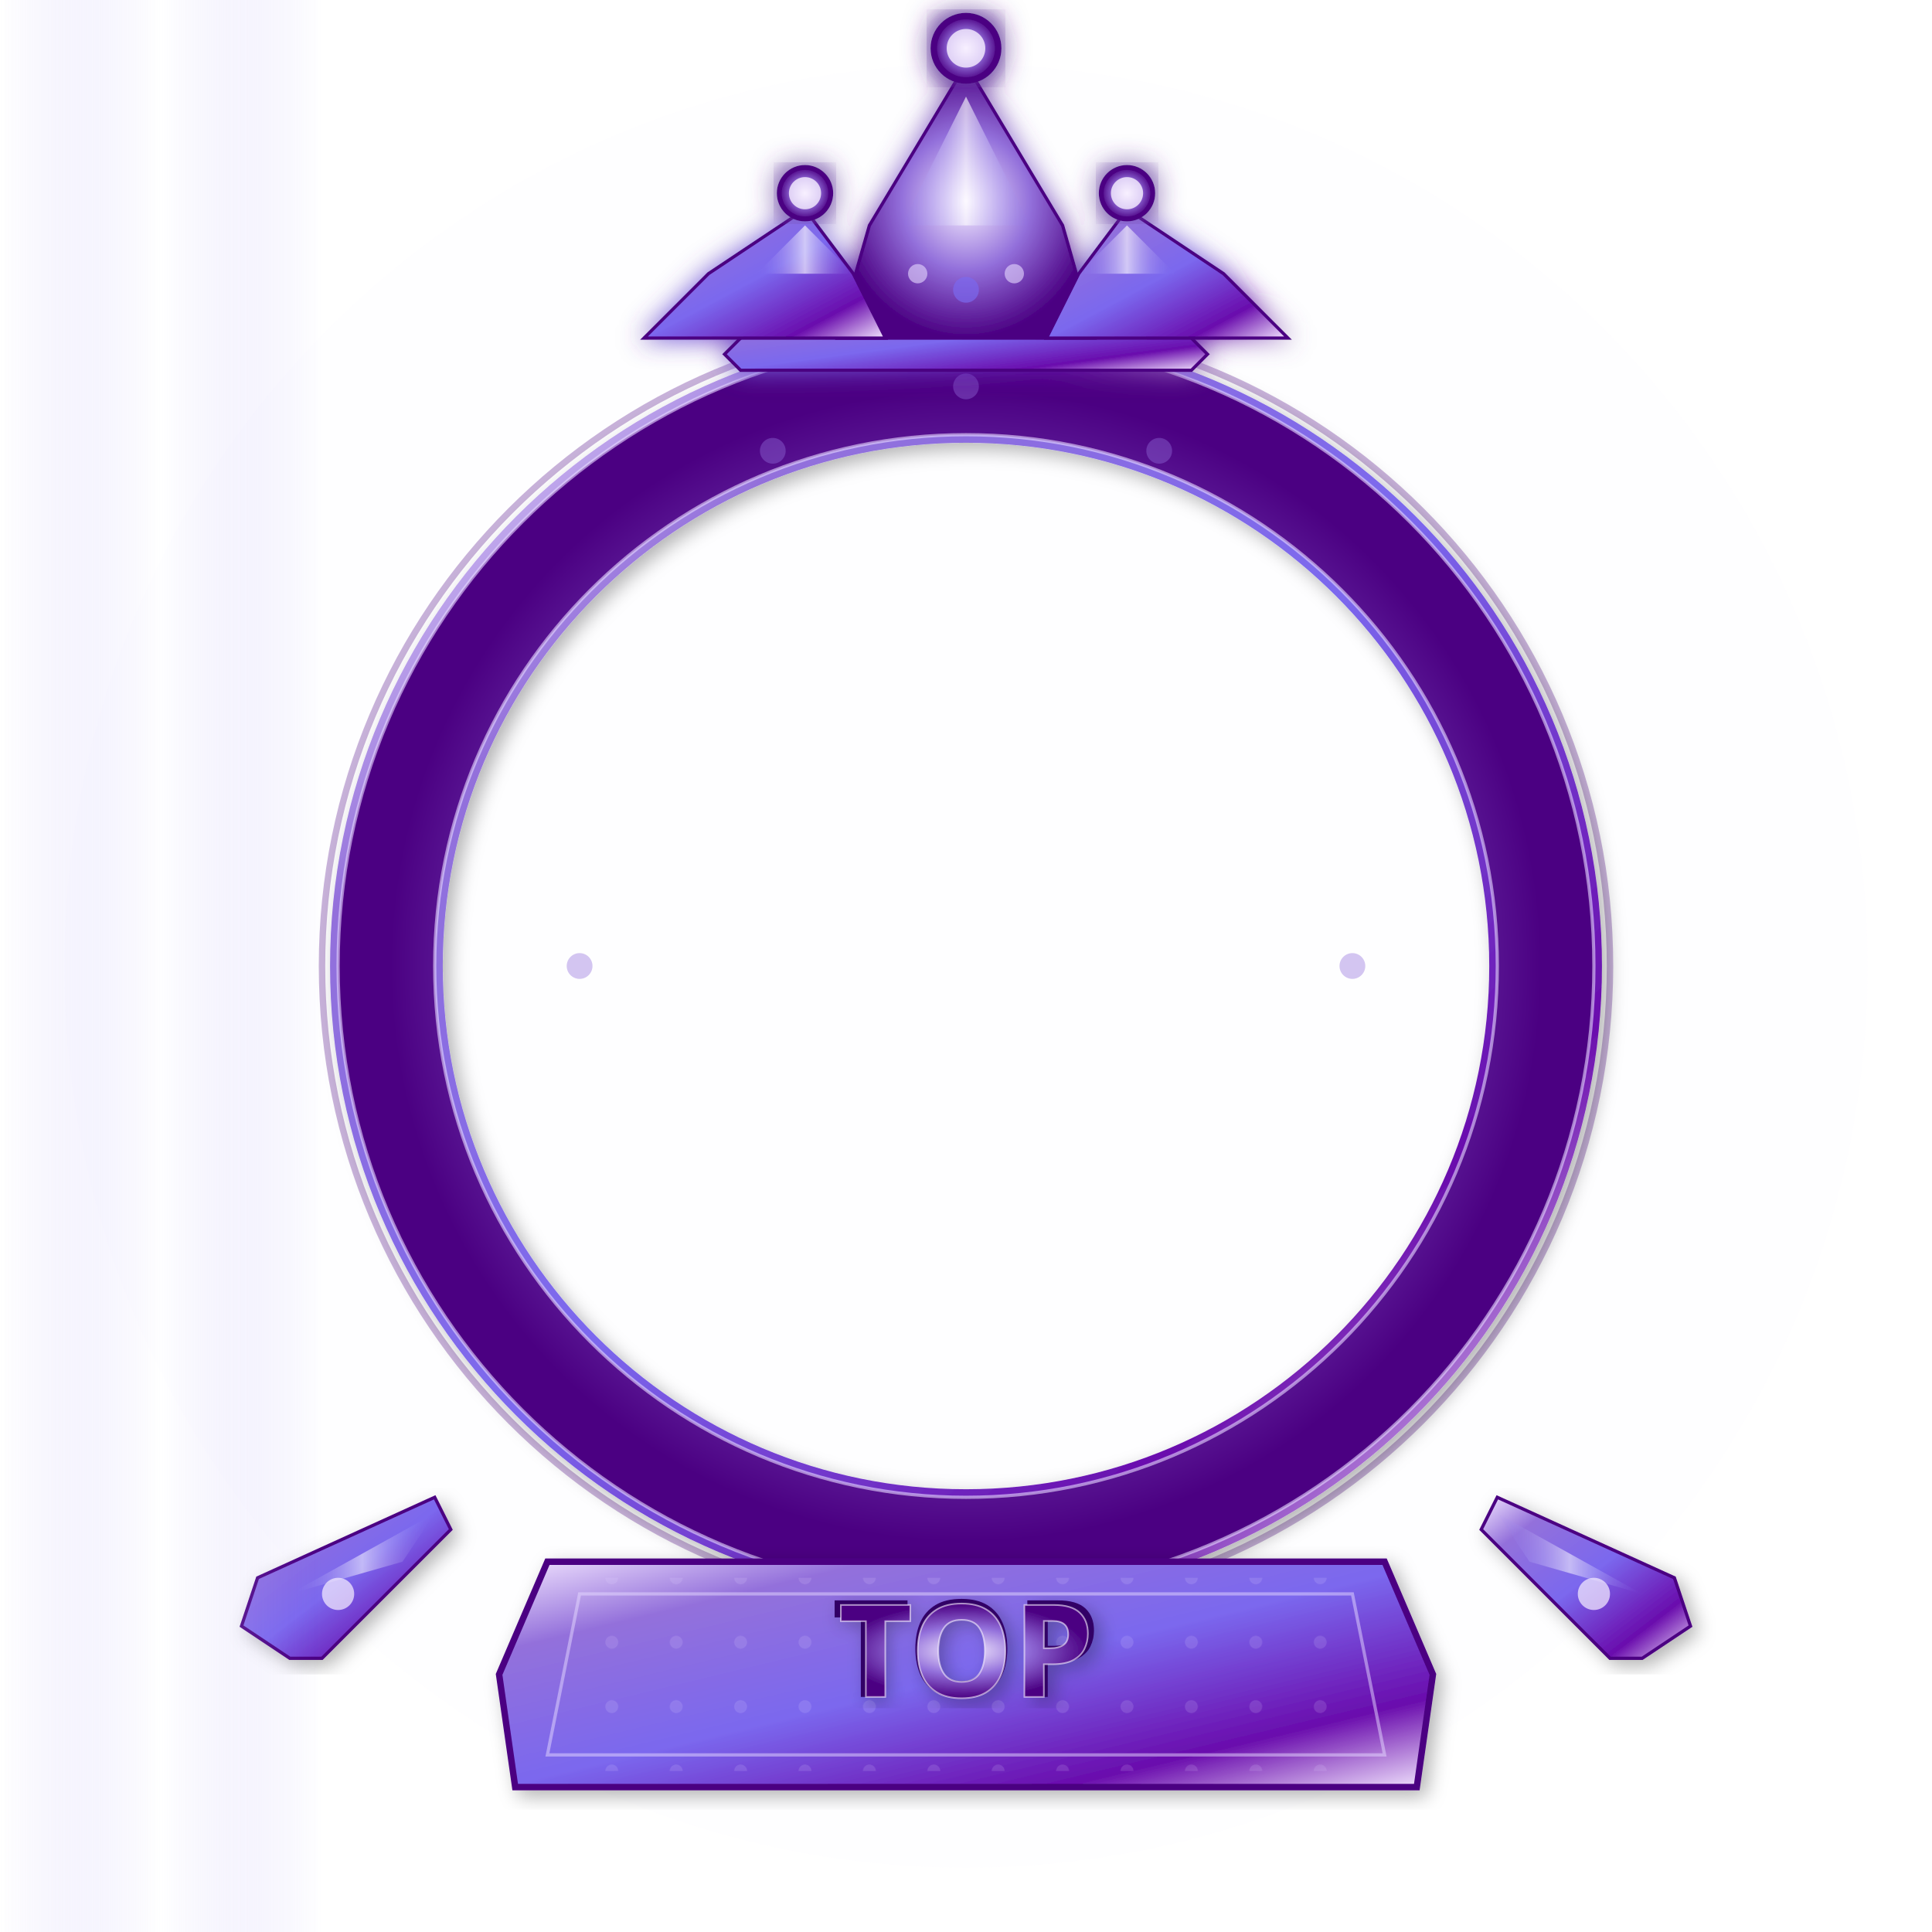
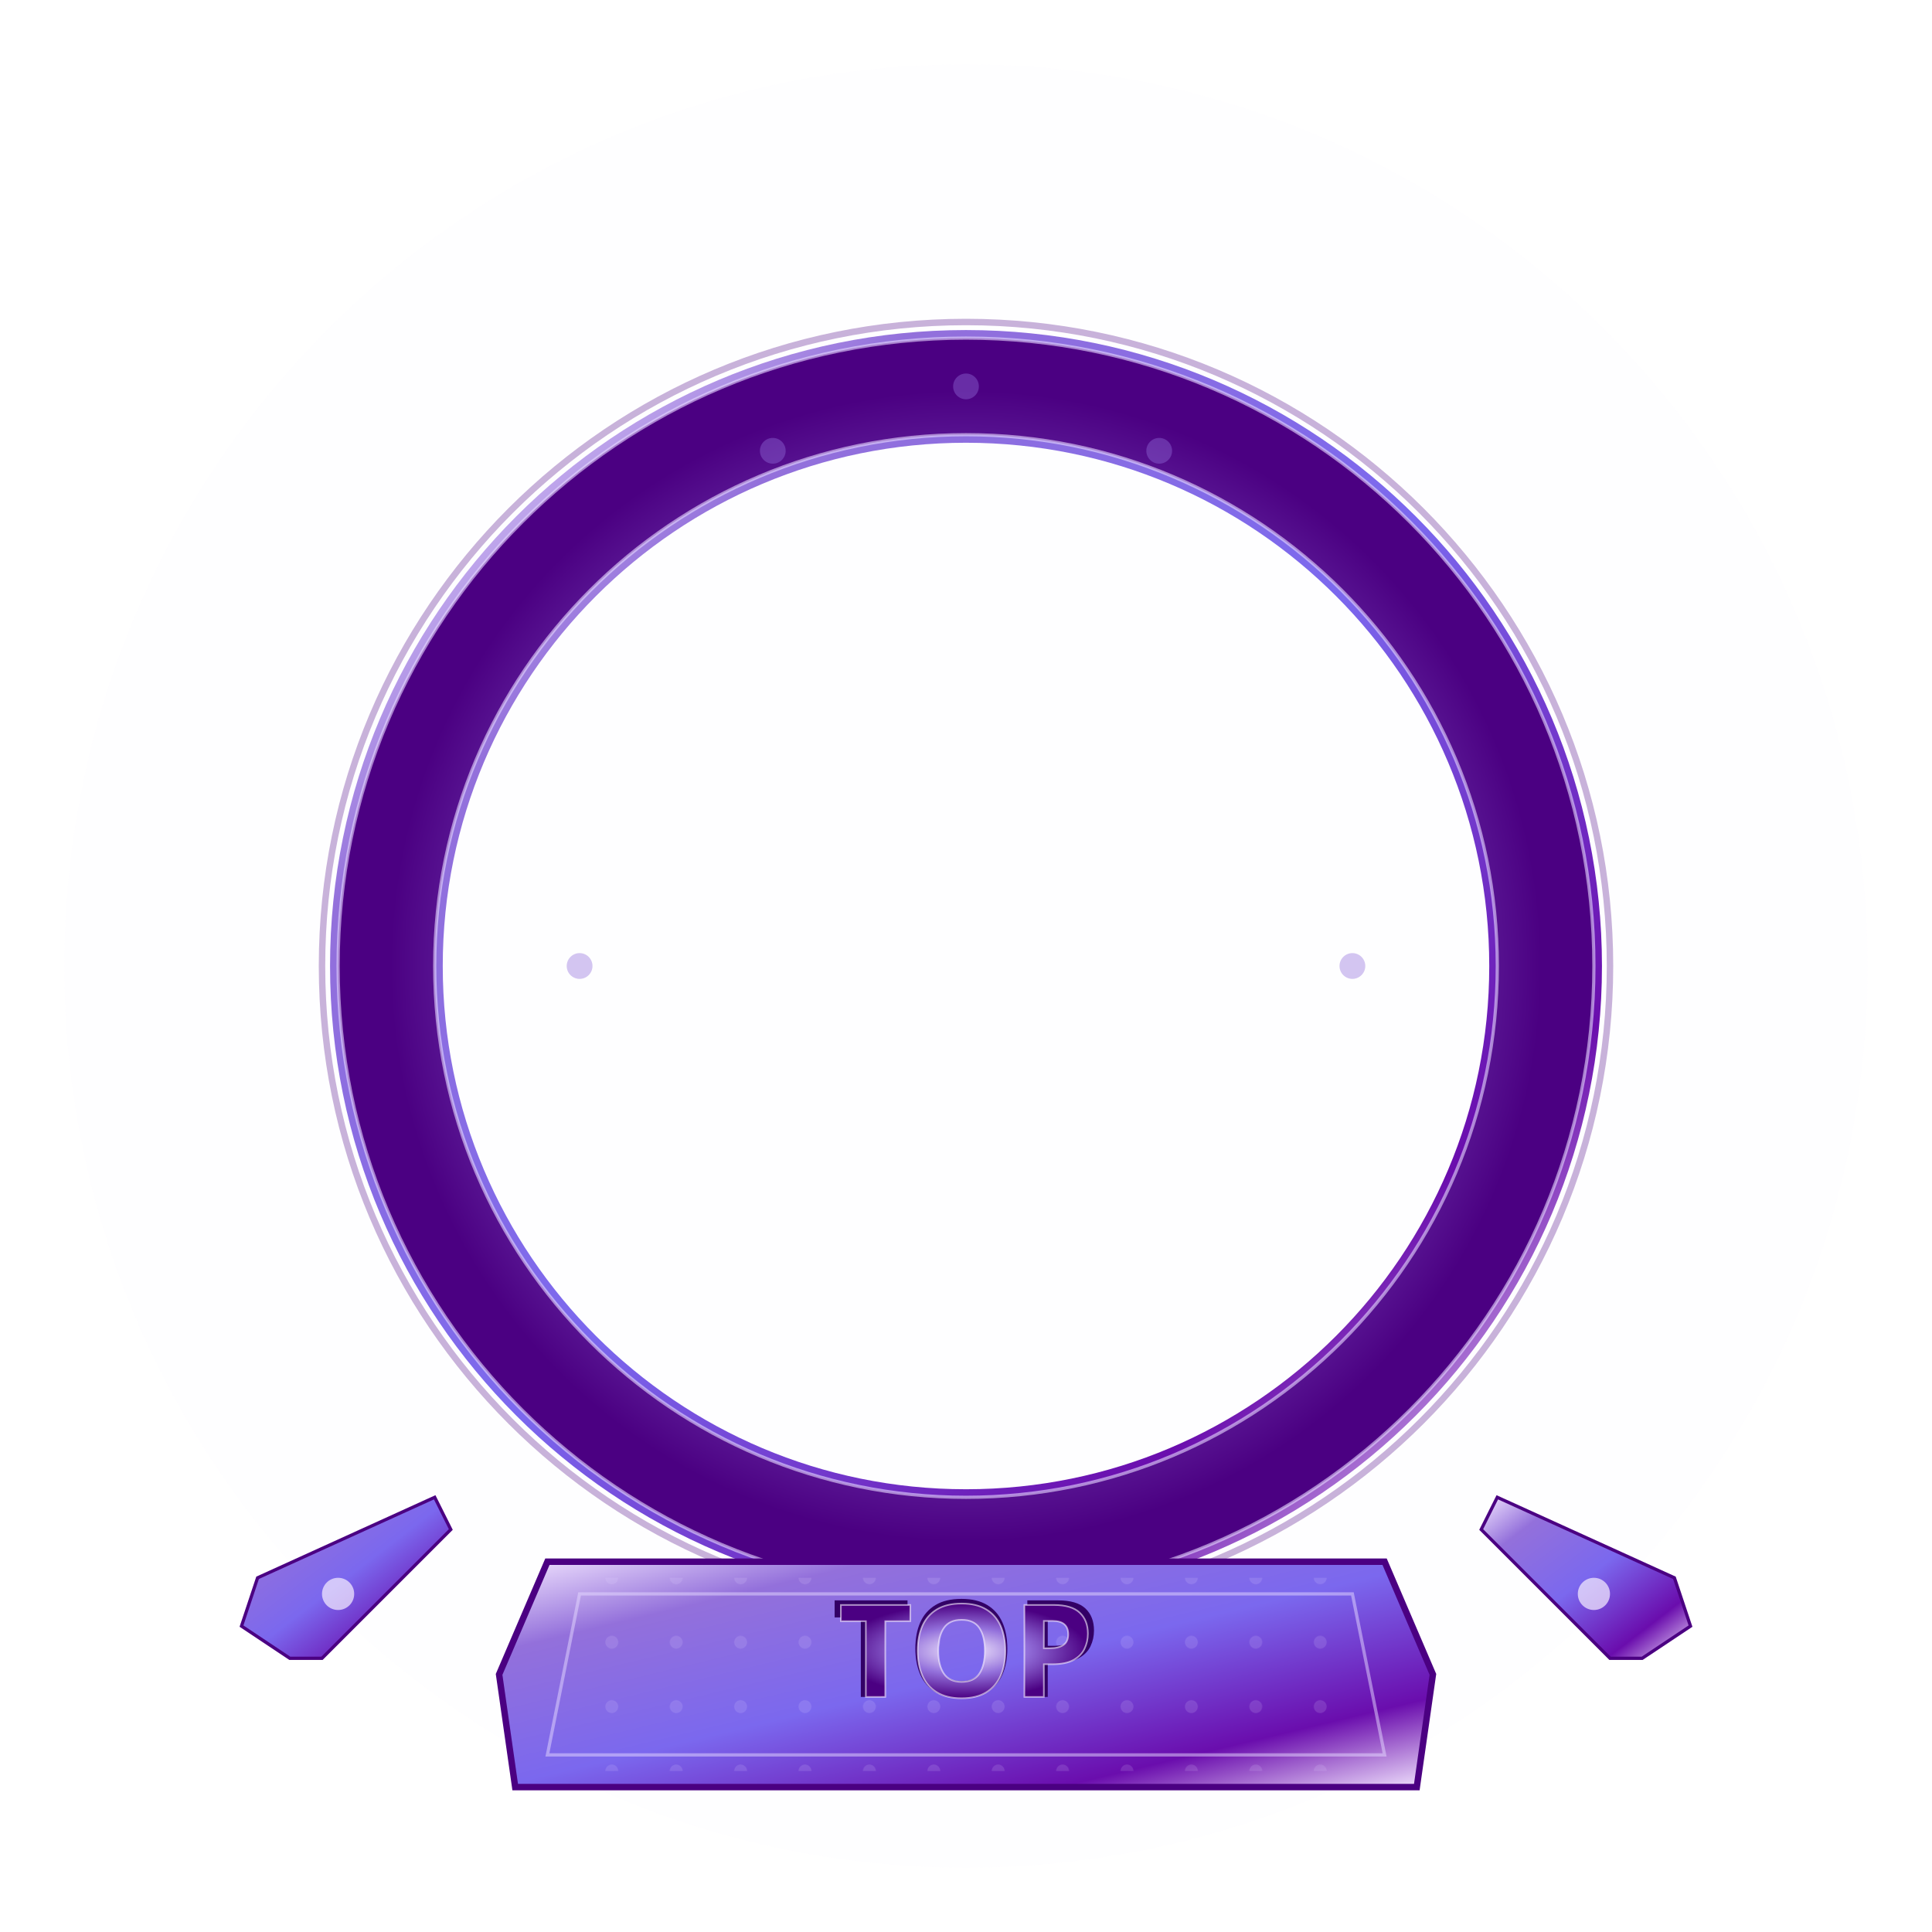
<svg xmlns="http://www.w3.org/2000/svg" width="600" height="600" viewBox="0 0 600 600">
  <defs>
    <linearGradient id="purpleGradient1" x1="0" y1="0" x2="1" y2="1">
      <stop offset="0%" stop-color="#f3e6ff" />
      <stop offset="20%" stop-color="#9370db" />
      <stop offset="50%" stop-color="#7b68ee" />
      <stop offset="80%" stop-color="#6a0dad" />
      <stop offset="100%" stop-color="#f3e6ff" />
    </linearGradient>
    <radialGradient id="purpleRadial" cx="50%" cy="50%" r="50%">
      <stop offset="0%" stop-color="#f8f0ff" />
      <stop offset="50%" stop-color="#9370db" />
      <stop offset="100%" stop-color="#4b0082" />
    </radialGradient>
-     <linearGradient id="purpleShine" x1="0" y1="0" x2="1" y2="0">
-       <stop offset="0%" stop-color="#7b68ee" stop-opacity="0" />
-       <stop offset="50%" stop-color="#ffffff" stop-opacity="0.9" />
-       <stop offset="100%" stop-color="#7b68ee" stop-opacity="0" />
-     </linearGradient>
-     <filter id="glow">
-       <feGaussianBlur stdDeviation="4" result="coloredBlur" />
-       <feMerge>
-         <feMergeNode in="coloredBlur" />
-         <feMergeNode in="SourceGraphic" />
-       </feMerge>
-     </filter>
-     <filter id="shadow">
-       <feDropShadow dx="2" dy="2" stdDeviation="3" flood-opacity="0.3" />
-     </filter>
    <pattern id="ornament" x="0" y="0" width="20" height="20" patternUnits="userSpaceOnUse">
      <circle cx="10" cy="10" r="2" fill="#e6d9ff" opacity="0.5" />
    </pattern>
  </defs>
  <circle cx="300" cy="300" r="280" fill="#f8f0ff" opacity="0.1" />
  <circle cx="300" cy="300" r="200" fill="none" stroke="#4b0082" stroke-width="2" opacity="0.3" />
-   <circle cx="300" cy="300" r="180" fill="none" stroke="url(#purpleGradient1)" stroke-width="35" filter="url(#shadow)" />
+   <circle cx="300" cy="300" r="180" fill="none" stroke="url(#purpleGradient1)" stroke-width="35" />
  <circle cx="300" cy="300" r="180" fill="none" stroke="url(#purpleRadial)" stroke-width="30" />
  <circle cx="300" cy="300" r="195" fill="none" stroke="#e6d9ff" stroke-width="1" opacity="0.6" />
  <circle cx="300" cy="300" r="165" fill="none" stroke="#e6d9ff" stroke-width="1" opacity="0.6" />
  <g opacity="0.4">
    <circle cx="300" cy="120" r="4" fill="#9370db" />
    <circle cx="240" cy="140" r="4" fill="#9370db" />
    <circle cx="360" cy="140" r="4" fill="#9370db" />
    <circle cx="180" cy="300" r="4" fill="#9370db" />
    <circle cx="420" cy="300" r="4" fill="#9370db" />
  </g>
-   <g filter="url(#glow)">
-     <path d="M240,95 L360,95 L375,110 L370,115 L230,115 L225,110 Z" fill="url(#purpleGradient1)" stroke="#4b0082" stroke-width="1" />
-     <rect x="240" y="100" width="120" height="5" fill="url(#ornament)" />
-     <path d="M300,20 L270,70 L260,105 L340,105 L330,70 Z" fill="url(#purpleRadial)" stroke="#4b0082" stroke-width="1" />
-     <path d="M300,30 L280,70 L320,70 Z" fill="url(#purpleShine)" opacity="0.7" />
-     <path d="M250,65 L220,85 L200,105 L275,105 L265,85 Z" fill="url(#purpleGradient1)" stroke="#4b0082" stroke-width="1" />
-     <path d="M250,70 L235,85 L265,85 Z" fill="url(#purpleShine)" opacity="0.7" />
-     <path d="M350,65 L380,85 L400,105 L325,105 L335,85 Z" fill="url(#purpleGradient1)" stroke="#4b0082" stroke-width="1" />
-     <path d="M350,70 L365,85 L335,85 Z" fill="url(#purpleShine)" opacity="0.7" />
-     <circle cx="300" cy="15" r="10" fill="url(#purpleRadial)" stroke="#4b0082" stroke-width="2" filter="url(#glow)" />
-     <circle cx="300" cy="15" r="6" fill="#f8f0ff" opacity="0.8" />
-     <circle cx="250" cy="60" r="8" fill="url(#purpleRadial)" stroke="#4b0082" stroke-width="1.5" filter="url(#glow)" />
-     <circle cx="250" cy="60" r="5" fill="#f8f0ff" opacity="0.8" />
-     <circle cx="350" cy="60" r="8" fill="url(#purpleRadial)" stroke="#4b0082" stroke-width="1.5" filter="url(#glow)" />
-     <circle cx="350" cy="60" r="5" fill="#f8f0ff" opacity="0.8" />
-     <circle cx="285" cy="85" r="3" fill="#e6d9ff" opacity="0.6" />
-     <circle cx="315" cy="85" r="3" fill="#e6d9ff" opacity="0.6" />
-     <circle cx="300" cy="90" r="4" fill="#7b68ee" opacity="0.7" />
-   </g>
-   <g filter="url(#shadow)">
+   <g>
    <path d="M135,465 L80,490 L75,505 L90,515 L100,515 L110,505 L140,475 Z" fill="url(#purpleGradient1)" stroke="#4b0082" stroke-width="1" />
-     <path d="M135,470 L90,495 L125,485 Z" fill="url(#purpleShine)" opacity="0.6" />
    <circle cx="105" cy="495" r="5" fill="#f8f0ff" opacity="0.7" />
    <path d="M465,465 L520,490 L525,505 L510,515 L500,515 L490,505 L460,475 Z" fill="url(#purpleGradient1)" stroke="#4b0082" stroke-width="1" />
-     <path d="M465,470 L510,495 L475,485 Z" fill="url(#purpleShine)" opacity="0.6" />
    <circle cx="495" cy="495" r="5" fill="#f8f0ff" opacity="0.7" />
  </g>
-   <g filter="url(#shadow)">
+   <g>
    <path d="M170,485 L430,485 L445,520 L440,555 L160,555 L155,520 Z" fill="url(#purpleGradient1)" stroke="#4b0082" stroke-width="2" />
    <rect x="175" y="490" width="250" height="60" fill="url(#ornament)" opacity="0.3" />
    <path d="M180,495 L420,495 L430,545 L170,545 Z" fill="none" stroke="#e6d9ff" stroke-width="1" opacity="0.5" />
    <text x="300" y="527" text-anchor="middle" fill="#330066" font-size="42" font-family="Arial Black" font-weight="bold" filter="url(#shadow)">TOP</text>
    <text x="300" y="527" text-anchor="middle" fill="url(#purpleRadial)" font-size="40" font-family="Arial Black" font-weight="bold">TOP</text>
    <text x="300" y="527" text-anchor="middle" fill="none" stroke="#f8f0ff" stroke-width="0.5" font-size="40" font-family="Arial Black" font-weight="bold" opacity="0.6">TOP</text>
  </g>
-   <rect x="0" y="0" width="100" height="600" fill="url(#purpleShine)" opacity="0.3">
-     <animateTransform attributeName="transform" type="translate" from="-100 0" to="700 0" dur="3s" repeatCount="indefinite" />
-   </rect>
</svg>
